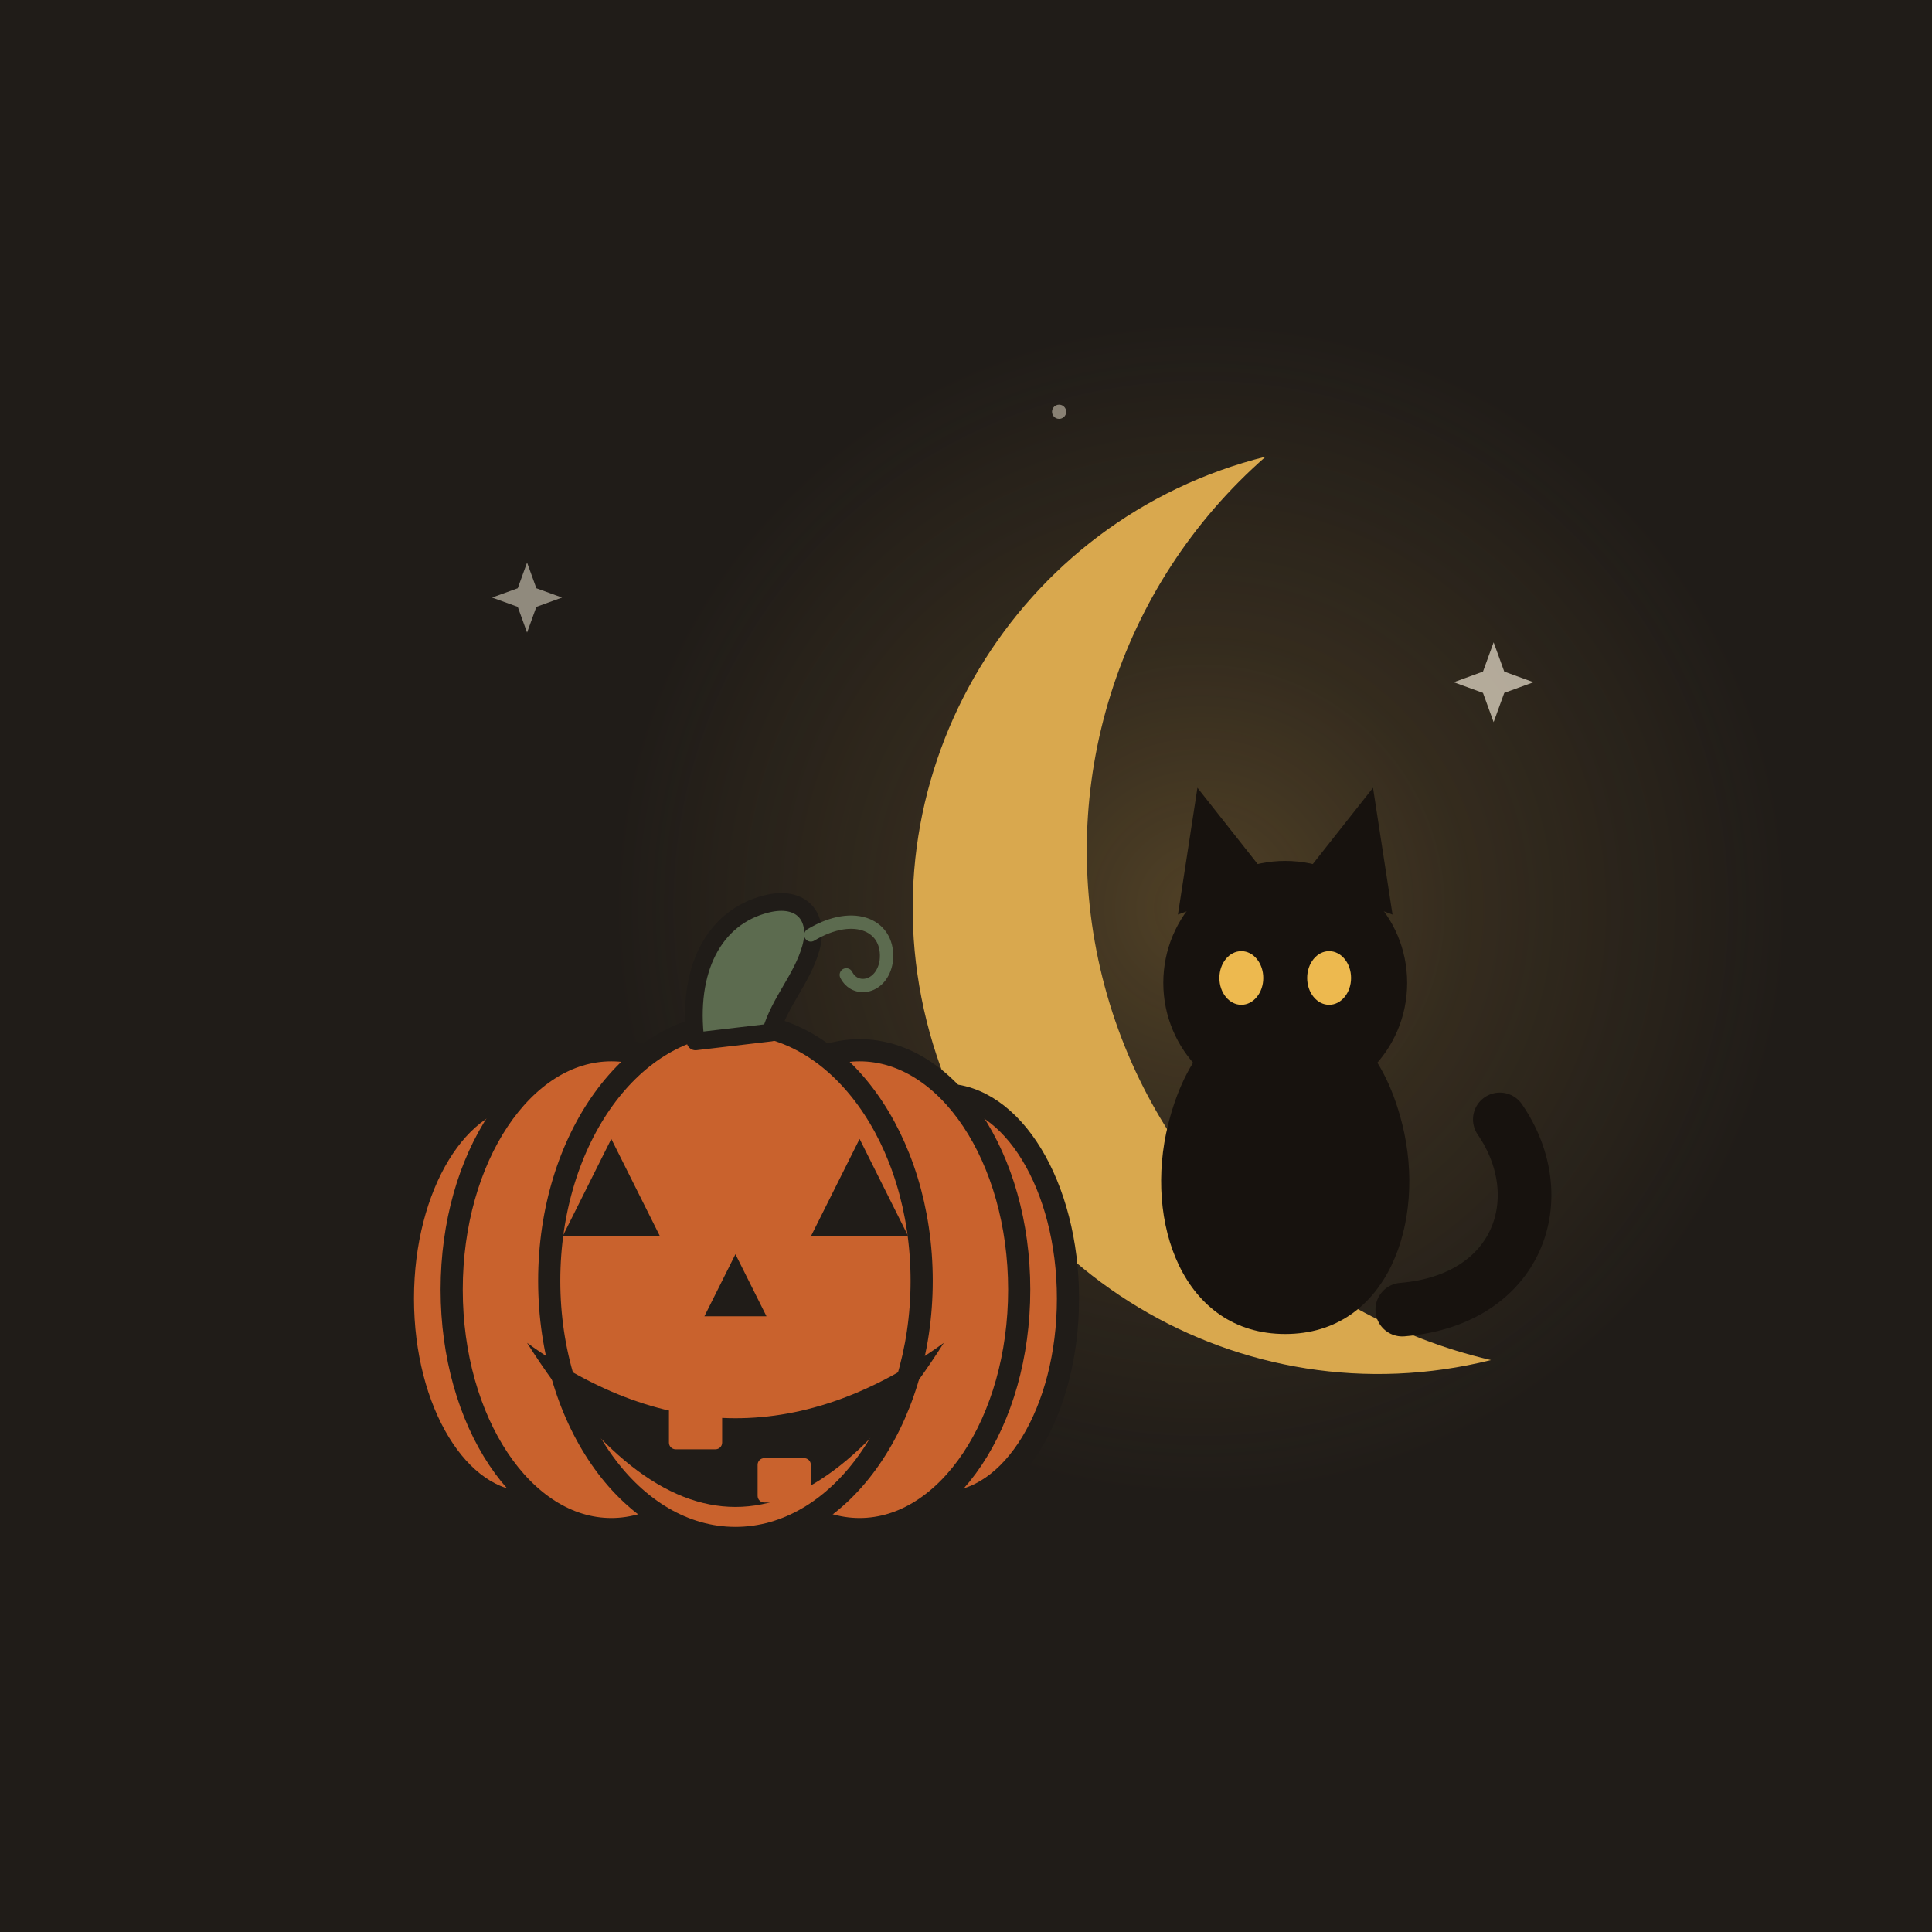
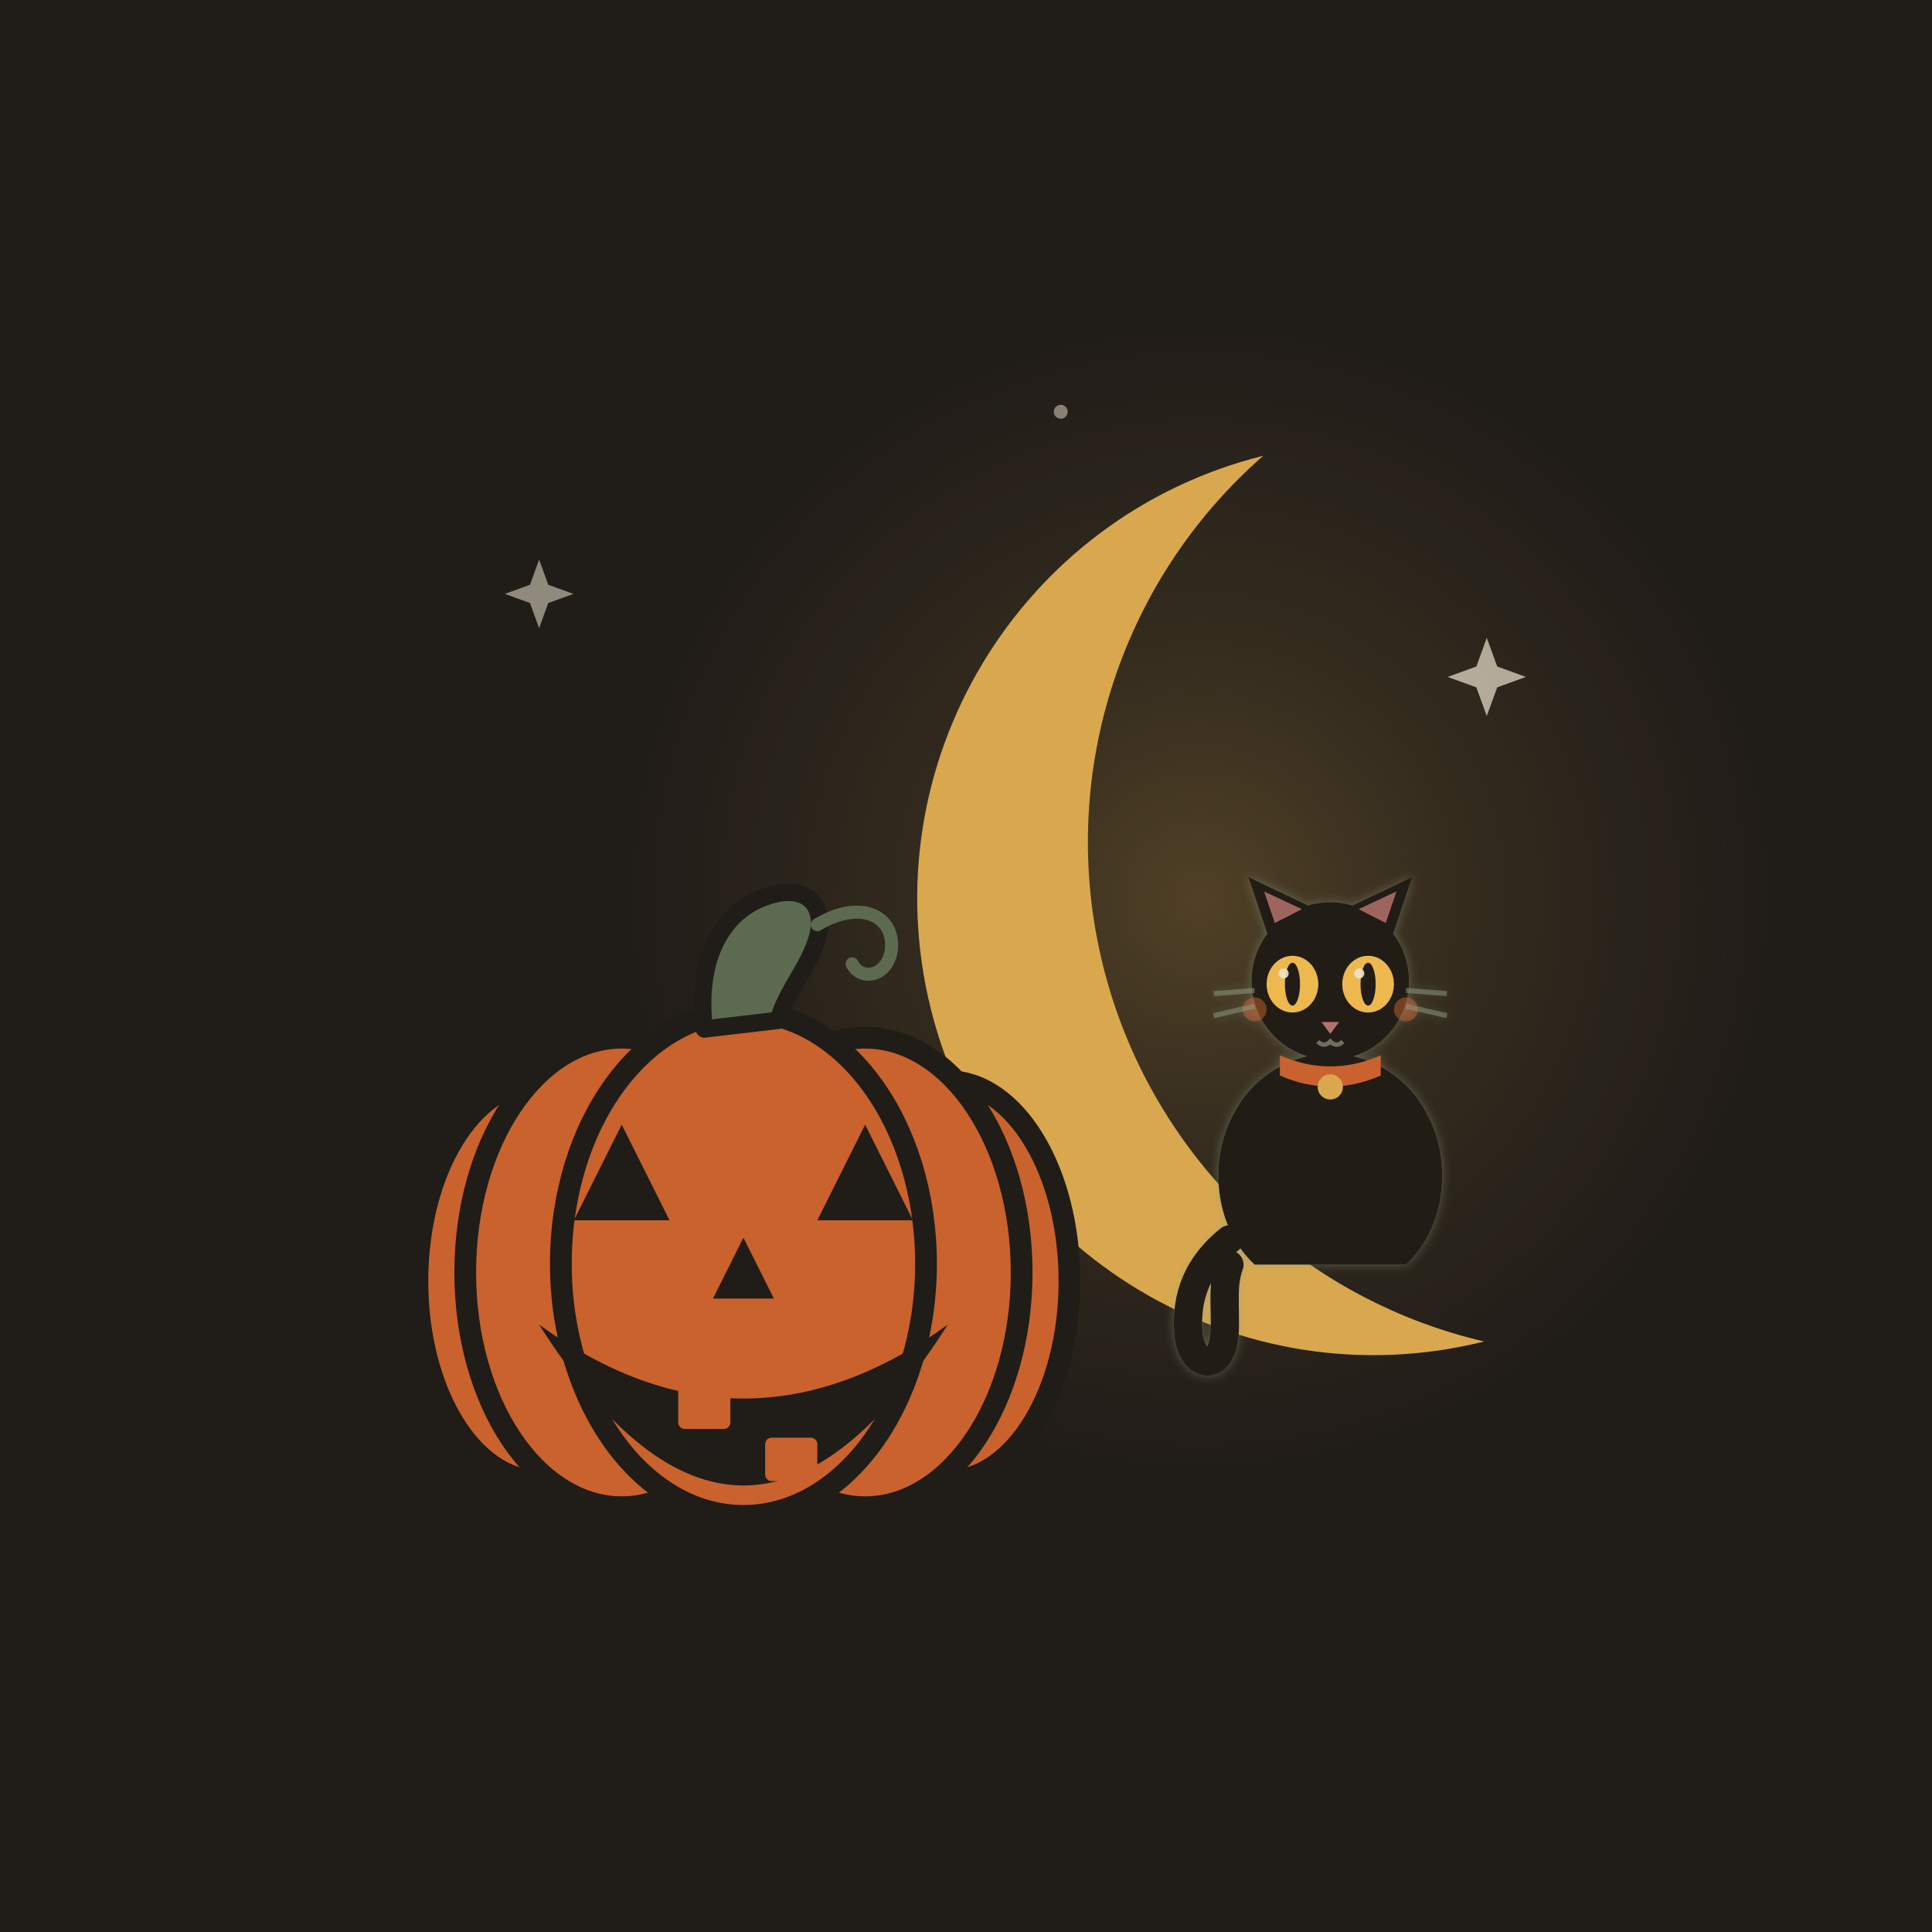
<svg xmlns="http://www.w3.org/2000/svg" width="1024" height="1024" viewBox="0 0 1024 1024">
  <defs>
    <radialGradient id="moon-glow" cx="50%" cy="50%" r="50%">
      <stop offset="0%" stop-color="#D9A84E" stop-opacity="0.26" />
      <stop offset="45%" stop-color="#D9A84E" stop-opacity="0.11" />
      <stop offset="100%" stop-color="#D9A84E" stop-opacity="0" />
    </radialGradient>
+     <filter id="rim" x="-20%" y="-20%" width="140%" height="140%">
+       <feDropShadow dx="0" dy="0" stdDeviation="0.75" flood-color="#93A184" flood-opacity="0.45" />
+     </filter>
  </defs>
  <rect width="1024" height="1024" fill="#201C18" />
-   <g transform="translate(512 512) scale(2.35) translate(-217 -153)">
+   <g transform="translate(512 512) scale(2.304) translate(-216.2 -155.5)">
    <circle cx="270" cy="140" r="132" fill="url(#moon-glow)" />
    <path d="M310 35 A105 105 0 1 0 310 245 A118 118 0 0 1 310 35 Z" fill="#D9A84E" transform="rotate(-14 310 140)" />
    <path d="M336 80 l2.4 6.6 6.6 2.4 -6.6 2.4 -2.4 6.6 -2.4 -6.6 -6.6 -2.4 6.6 -2.4 Z" fill="#EDE3D0" opacity="0.7" />
    <circle cx="238" cy="28" r="1.6" fill="#EDE3D0" opacity="0.5" />
    <path d="M118 62 l2.1 5.8 5.8 2.1 -5.8 2.1 -2.1 5.8 -2.1 -5.8 -5.8 -2.1 5.8 -2.1 Z" fill="#EDE3D0" opacity="0.55" />
-     <g transform="translate(300 236) scale(0.55) translate(-276 -430)">
-       <path d="M256 430 C214 430 198 384 208 344 C216 312 234 296 256 296                C278 296 296 312 304 344 C314 384 298 430 256 430 Z" fill="#17120E" />
-       <circle cx="256" cy="286" r="50" fill="#17120E" />
-       <path d="M212 258 L220 206 L250 244 Z" fill="#17120E" />
-       <path d="M300 258 L292 206 L262 244 Z" fill="#17120E" />
-       <path d="M304 420 C352 416 366 374 344 342" fill="none" stroke="#17120E" stroke-width="22" stroke-linecap="round" />
-       <ellipse cx="238" cy="284" rx="9" ry="11" fill="#EDB94F" />
-       <ellipse cx="274" cy="284" rx="9" ry="11" fill="#EDB94F" />
+     <g filter="url(#rim)" transform="translate(253.6 134.3) scale(1.45)">
+       <path class="sit-tail" d="M16 58 C11 62 9 67 9.5 73 C10 78 14 79 15 74.5 C15.8 71 14.5 66 16 62" fill="none" stroke="#201C18" stroke-width="4.5" stroke-linecap="round" />
+       <g fill="#201C18">
+         <path d="M20 62 C13.5 56 12.5 45 17 37.5 C20 32 26 28.5 32 28.5 C38 28.5 44 32 47 37.5 C51.5 45 50.5 56 44 62 Z" />
+         <circle cx="32" cy="17" r="12.5" />
+         <polygon points="22,9.5 19,0.5 29.5,5.5" />
+         <polygon points="42,9.5 45,0.5 34.5,5.5" />
+       </g>
+       <polygon points="23.2,7.8 21.5,2.8 27.5,5.6" fill="#B4726B" opacity="0.85" />
+       <polygon points="40.8,7.8 42.5,2.8 36.5,5.6" fill="#B4726B" opacity="0.85" />
+       <g class="cat-eye">
+         <ellipse cx="26" cy="17.5" rx="4.1" ry="4.5" fill="#EDB94F" />
+         <ellipse cx="26" cy="17.5" rx="1.2" ry="3.4" fill="#201C18" />
+         <circle cx="24.6" cy="15.8" r="0.8" fill="#EDE3D0" opacity="0.9" />
+       </g>
+       <g class="cat-eye">
+         <ellipse cx="38" cy="17.5" rx="4.1" ry="4.5" fill="#EDB94F" />
+         <ellipse cx="38" cy="17.5" rx="1.2" ry="3.4" fill="#201C18" />
+         <circle cx="36.6" cy="15.8" r="0.8" fill="#EDE3D0" opacity="0.9" />
+       </g>
+       <polygon points="30.6,23.5 33.4,23.5 32,25.4" fill="#B4726B" />
+       <path d="M30 26.6 Q31 27.6 32 26.6 Q33 27.6 34 26.6" fill="none" stroke="#EDE3D0" stroke-width="0.7" stroke-opacity="0.4" />
+       <circle cx="20" cy="21.5" r="1.9" fill="#C9622D" opacity="0.5" />
+       <circle cx="44" cy="21.5" r="1.9" fill="#C9622D" opacity="0.5" />
+       <g stroke="#93A184" stroke-width="0.8" stroke-opacity="0.5">
+         <path d="M13.5 19 L20 18.5" />
+         <path d="M13.5 22.5 L20 21" />
+         <path d="M50.5 19 L44 18.5" />
+         <path d="M50.5 22.5 L44 21" />
+       </g>
+       <path d="M24 28.8 Q32 32.3 40 28.8 L40 32 Q32 35.5 24 32 Z" fill="#C9622D" />
+       <circle cx="32" cy="33.8" r="2" fill="#D9A84E" />
    </g>
    <g transform="translate(-30 0)">
      <g fill="#C9622D" stroke="#201C18" stroke-width="5">
        <ellipse cx="148" cy="228" rx="28" ry="46" />
        <ellipse cx="242" cy="228" rx="28" ry="46" />
        <ellipse cx="167" cy="226" rx="36" ry="54" />
        <ellipse cx="223" cy="226" rx="36" ry="54" />
        <ellipse cx="195" cy="224" rx="42" ry="58" />
      </g>
      <path d="M186 170 C184 154 190 142 202 139 C210 137 214 142 212 149 C210 156 205 161 203 168 Z" fill="#5C6B4F" stroke="#201C18" stroke-width="4" stroke-linejoin="round" />
      <path d="M212 146 C222 140 230 144 229 152 C228 158 222 159 220 155" fill="none" stroke="#5C6B4F" stroke-width="3" stroke-linecap="round" />
      <polygon points="156,214 178,214 167,192" fill="#201C18" />
      <polygon points="212,214 234,214 223,192" fill="#201C18" />
      <polygon points="188,232 202,232 195,218" fill="#201C18" />
      <path d="M148 238 Q195 272 242 238 Q195 312 148 238 Z" fill="#201C18" />
      <rect x="180" y="252" width="12" height="10" rx="1.5" fill="#C9622D" />
      <rect x="200" y="264" width="12" height="10" rx="1.5" fill="#C9622D" />
    </g>
  </g>
</svg>
